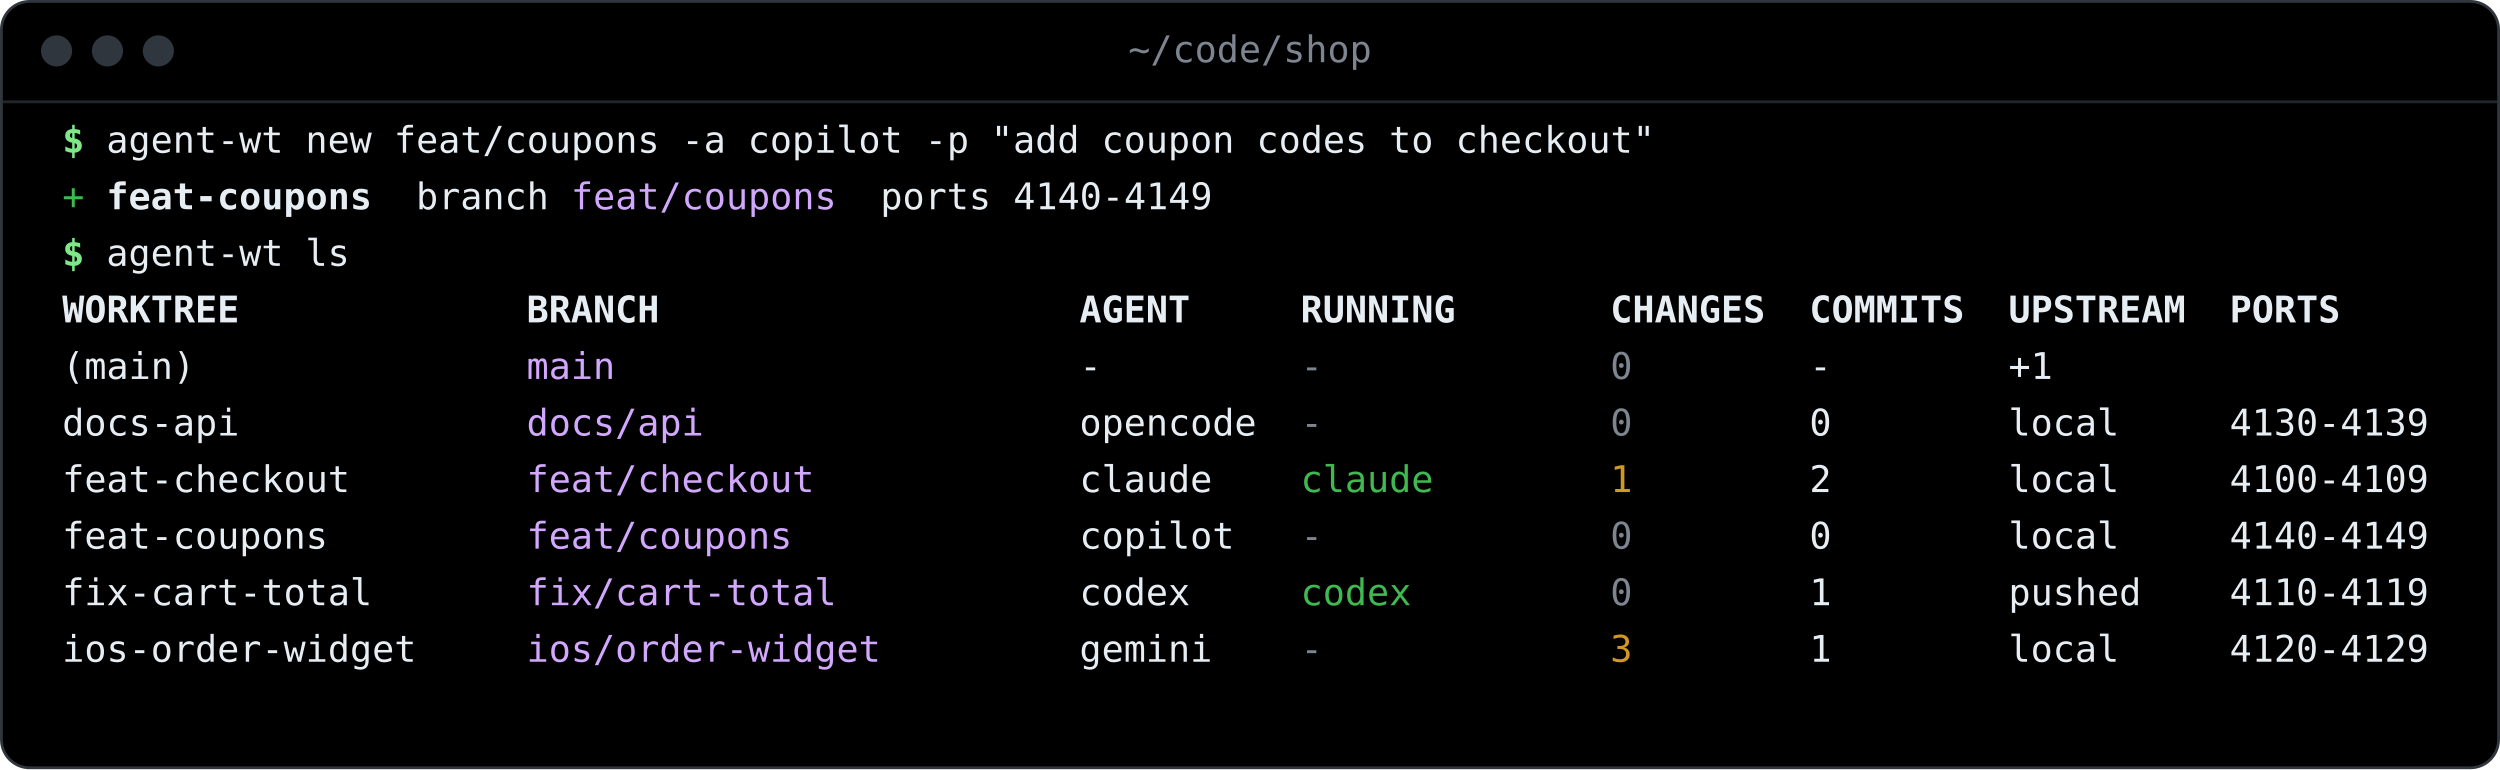
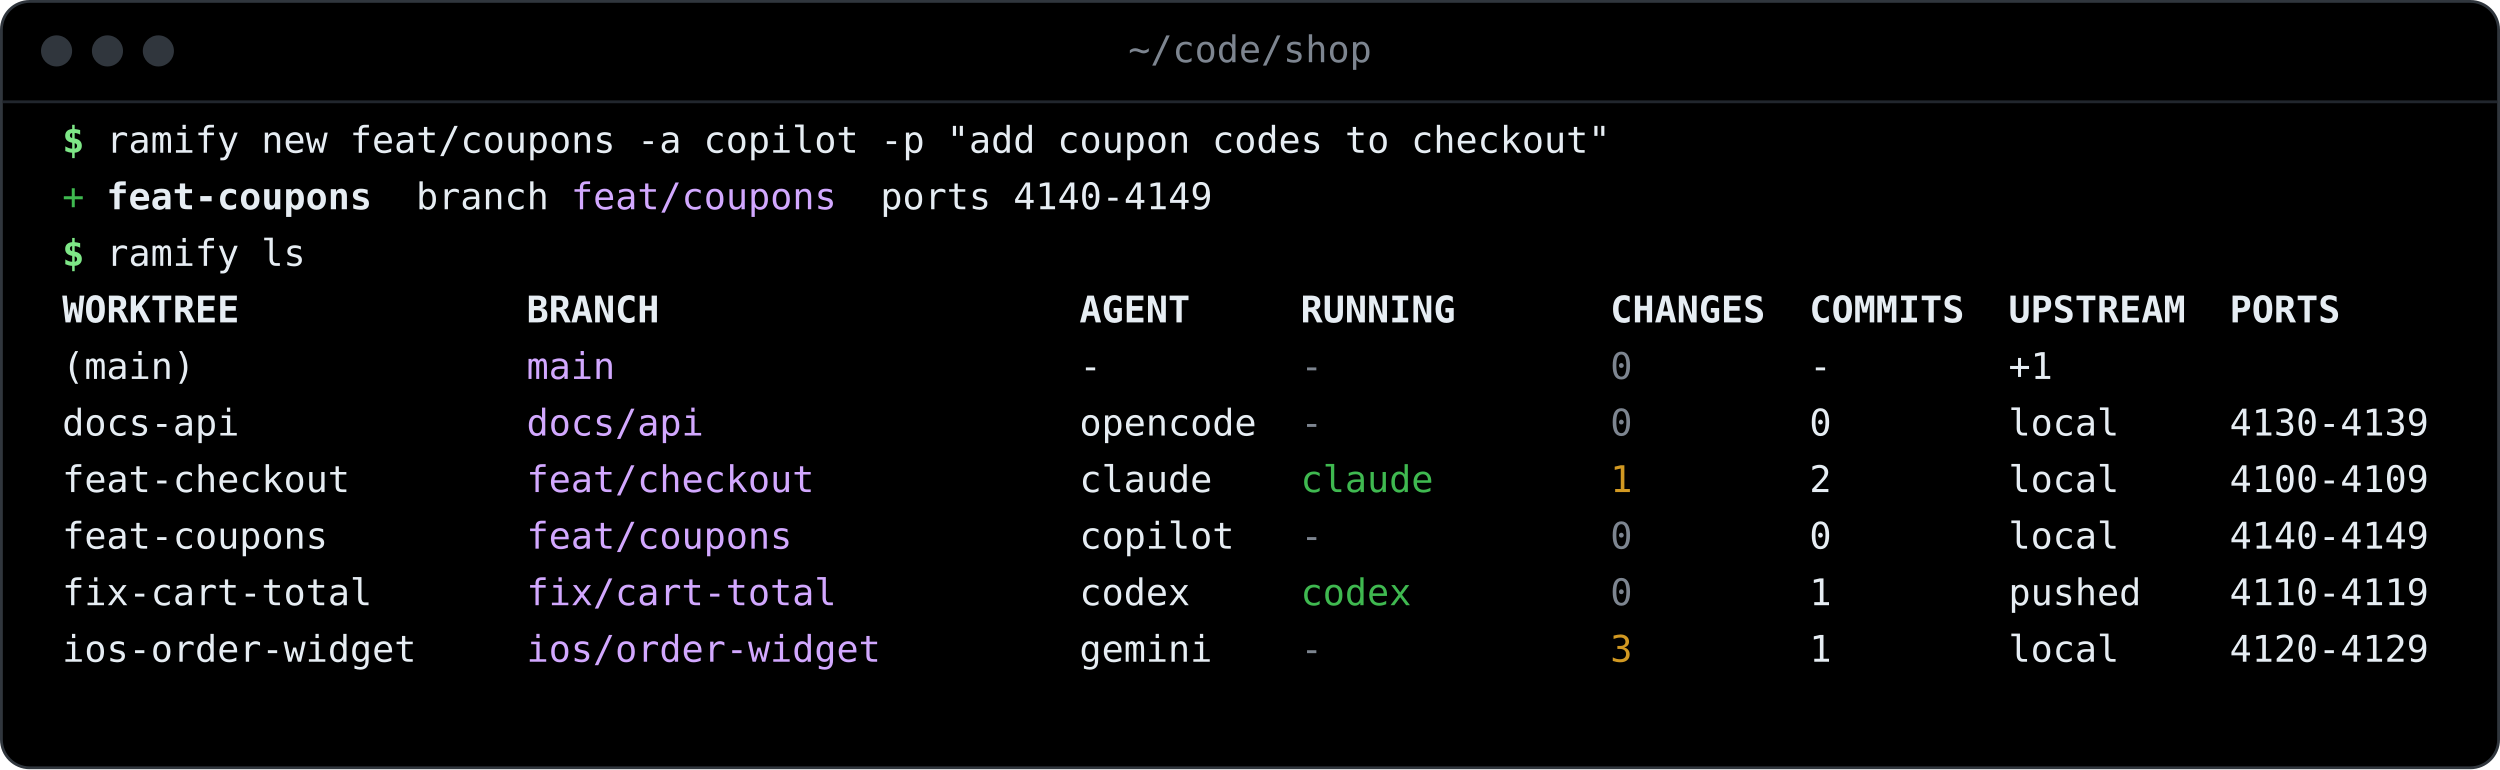
<svg xmlns="http://www.w3.org/2000/svg" width="884" height="272" viewBox="0 0 884 272" role="img" aria-label="~/code/shop">
  <style>text{font-family:ui-monospace,SFMono-Regular,Menlo,Consolas,monospace;font-size:13px;white-space:pre}</style>
  <rect x="0.5" y="0.5" width="883" height="271" rx="10" fill="#000000" stroke="#30363d" />
  <line x1="1" y1="36" x2="883" y2="36" stroke="#21262d" />
  <circle cx="20" cy="18" r="5.5" fill="#30363d" />
  <circle cx="38" cy="18" r="5.5" fill="#30363d" />
  <circle cx="56" cy="18" r="5.5" fill="#30363d" />
  <text x="442.0" y="22" fill="#7d8590" text-anchor="middle">~/code/shop</text>
  <text x="22.0" y="54" fill="#7ee787" font-weight="700" textLength="7.8" lengthAdjust="spacingAndGlyphs">$</text>
-   <text x="37.6" y="54" fill="#e6edf3" textLength="62.6" lengthAdjust="spacingAndGlyphs">agent-wt</text>
-   <text x="108.0" y="54" fill="#e6edf3" textLength="23.5" lengthAdjust="spacingAndGlyphs">new</text>
-   <text x="139.3" y="54" fill="#e6edf3" textLength="93.8" lengthAdjust="spacingAndGlyphs">feat/coupons</text>
-   <text x="241.0" y="54" fill="#e6edf3" textLength="15.6" lengthAdjust="spacingAndGlyphs">-a</text>
-   <text x="264.4" y="54" fill="#e6edf3" textLength="54.7" lengthAdjust="spacingAndGlyphs">copilot</text>
-   <text x="327.0" y="54" fill="#e6edf3" textLength="15.6" lengthAdjust="spacingAndGlyphs">-p</text>
-   <text x="350.4" y="54" fill="#e6edf3" textLength="31.3" lengthAdjust="spacingAndGlyphs">"add</text>
-   <text x="389.5" y="54" fill="#e6edf3" textLength="46.9" lengthAdjust="spacingAndGlyphs">coupon</text>
-   <text x="444.3" y="54" fill="#e6edf3" textLength="39.1" lengthAdjust="spacingAndGlyphs">codes</text>
-   <text x="491.2" y="54" fill="#e6edf3" textLength="15.6" lengthAdjust="spacingAndGlyphs">to</text>
-   <text x="514.7" y="54" fill="#e6edf3" textLength="70.4" lengthAdjust="spacingAndGlyphs">checkout"</text>
+   <text x="37.6" y="54" fill="#e6edf3" textLength="46.9" lengthAdjust="spacingAndGlyphs">ramify</text>
+   <text x="92.4" y="54" fill="#e6edf3" textLength="23.5" lengthAdjust="spacingAndGlyphs">new</text>
+   <text x="123.7" y="54" fill="#e6edf3" textLength="93.8" lengthAdjust="spacingAndGlyphs">feat/coupons</text>
+   <text x="225.3" y="54" fill="#e6edf3" textLength="15.6" lengthAdjust="spacingAndGlyphs">-a</text>
+   <text x="248.8" y="54" fill="#e6edf3" textLength="54.7" lengthAdjust="spacingAndGlyphs">copilot</text>
+   <text x="311.3" y="54" fill="#e6edf3" textLength="15.6" lengthAdjust="spacingAndGlyphs">-p</text>
+   <text x="334.8" y="54" fill="#e6edf3" textLength="31.3" lengthAdjust="spacingAndGlyphs">"add</text>
+   <text x="373.9" y="54" fill="#e6edf3" textLength="46.9" lengthAdjust="spacingAndGlyphs">coupon</text>
+   <text x="428.6" y="54" fill="#e6edf3" textLength="39.1" lengthAdjust="spacingAndGlyphs">codes</text>
+   <text x="475.6" y="54" fill="#e6edf3" textLength="15.6" lengthAdjust="spacingAndGlyphs">to</text>
+   <text x="499.0" y="54" fill="#e6edf3" textLength="70.4" lengthAdjust="spacingAndGlyphs">checkout"</text>
  <text x="22.0" y="74" fill="#3fb950" textLength="7.8" lengthAdjust="spacingAndGlyphs">+</text>
  <text x="37.6" y="74" fill="#e6edf3" font-weight="700" textLength="93.8" lengthAdjust="spacingAndGlyphs">feat-coupons</text>
  <text x="147.1" y="74" fill="#e6edf3" textLength="46.9" lengthAdjust="spacingAndGlyphs">branch</text>
  <text x="201.9" y="74" fill="#d2a8ff" textLength="93.8" lengthAdjust="spacingAndGlyphs">feat/coupons</text>
  <text x="311.3" y="74" fill="#e6edf3" textLength="39.1" lengthAdjust="spacingAndGlyphs">ports</text>
  <text x="358.3" y="74" fill="#e6edf3" textLength="70.4" lengthAdjust="spacingAndGlyphs">4140-4149</text>
  <text x="22.0" y="94" fill="#7ee787" font-weight="700" textLength="7.8" lengthAdjust="spacingAndGlyphs">$</text>
-   <text x="37.6" y="94" fill="#e6edf3" textLength="62.6" lengthAdjust="spacingAndGlyphs">agent-wt</text>
-   <text x="108.0" y="94" fill="#e6edf3" textLength="15.6" lengthAdjust="spacingAndGlyphs">ls</text>
+   <text x="37.6" y="94" fill="#e6edf3" textLength="46.9" lengthAdjust="spacingAndGlyphs">ramify</text>
+   <text x="92.4" y="94" fill="#e6edf3" textLength="15.6" lengthAdjust="spacingAndGlyphs">ls</text>
  <text x="22.0" y="114" fill="#e6edf3" font-weight="700" textLength="62.6" lengthAdjust="spacingAndGlyphs">WORKTREE</text>
  <text x="186.2" y="114" fill="#e6edf3" font-weight="700" textLength="46.9" lengthAdjust="spacingAndGlyphs">BRANCH</text>
  <text x="381.7" y="114" fill="#e6edf3" font-weight="700" textLength="39.1" lengthAdjust="spacingAndGlyphs">AGENT</text>
  <text x="459.9" y="114" fill="#e6edf3" font-weight="700" textLength="54.7" lengthAdjust="spacingAndGlyphs">RUNNING</text>
  <text x="569.4" y="114" fill="#e6edf3" font-weight="700" textLength="54.7" lengthAdjust="spacingAndGlyphs">CHANGES</text>
  <text x="639.8" y="114" fill="#e6edf3" font-weight="700" textLength="54.7" lengthAdjust="spacingAndGlyphs">COMMITS</text>
  <text x="710.2" y="114" fill="#e6edf3" font-weight="700" textLength="62.6" lengthAdjust="spacingAndGlyphs">UPSTREAM</text>
  <text x="788.4" y="114" fill="#e6edf3" font-weight="700" textLength="39.1" lengthAdjust="spacingAndGlyphs">PORTS</text>
  <text x="22.0" y="134" fill="#e6edf3" textLength="46.9" lengthAdjust="spacingAndGlyphs">(main)</text>
  <text x="186.2" y="134" fill="#d2a8ff" textLength="31.3" lengthAdjust="spacingAndGlyphs">main</text>
  <text x="381.7" y="134" fill="#e6edf3" textLength="7.8" lengthAdjust="spacingAndGlyphs">-</text>
  <text x="459.9" y="134" fill="#7d8590" textLength="7.8" lengthAdjust="spacingAndGlyphs">-</text>
  <text x="569.4" y="134" fill="#7d8590" textLength="7.8" lengthAdjust="spacingAndGlyphs">0</text>
  <text x="639.8" y="134" fill="#e6edf3" textLength="7.8" lengthAdjust="spacingAndGlyphs">-</text>
  <text x="710.2" y="134" fill="#e6edf3" textLength="15.6" lengthAdjust="spacingAndGlyphs">+1</text>
  <text x="22.0" y="154" fill="#e6edf3" textLength="62.6" lengthAdjust="spacingAndGlyphs">docs-api</text>
  <text x="186.2" y="154" fill="#d2a8ff" textLength="62.6" lengthAdjust="spacingAndGlyphs">docs/api</text>
  <text x="381.7" y="154" fill="#e6edf3" textLength="62.6" lengthAdjust="spacingAndGlyphs">opencode</text>
  <text x="459.9" y="154" fill="#7d8590" textLength="7.8" lengthAdjust="spacingAndGlyphs">-</text>
  <text x="569.4" y="154" fill="#7d8590" textLength="7.8" lengthAdjust="spacingAndGlyphs">0</text>
  <text x="639.8" y="154" fill="#e6edf3" textLength="7.8" lengthAdjust="spacingAndGlyphs">0</text>
  <text x="710.2" y="154" fill="#e6edf3" textLength="39.1" lengthAdjust="spacingAndGlyphs">local</text>
  <text x="788.4" y="154" fill="#e6edf3" textLength="70.4" lengthAdjust="spacingAndGlyphs">4130-4139</text>
  <text x="22.0" y="174" fill="#e6edf3" textLength="101.7" lengthAdjust="spacingAndGlyphs">feat-checkout</text>
  <text x="186.2" y="174" fill="#d2a8ff" textLength="101.7" lengthAdjust="spacingAndGlyphs">feat/checkout</text>
  <text x="381.7" y="174" fill="#e6edf3" textLength="46.9" lengthAdjust="spacingAndGlyphs">claude</text>
  <text x="459.9" y="174" fill="#3fb950" textLength="46.9" lengthAdjust="spacingAndGlyphs">claude</text>
  <text x="569.4" y="174" fill="#d29922" textLength="7.8" lengthAdjust="spacingAndGlyphs">1</text>
  <text x="639.8" y="174" fill="#e6edf3" textLength="7.8" lengthAdjust="spacingAndGlyphs">2</text>
  <text x="710.2" y="174" fill="#e6edf3" textLength="39.1" lengthAdjust="spacingAndGlyphs">local</text>
  <text x="788.4" y="174" fill="#e6edf3" textLength="70.4" lengthAdjust="spacingAndGlyphs">4100-4109</text>
  <text x="22.0" y="194" fill="#e6edf3" textLength="93.8" lengthAdjust="spacingAndGlyphs">feat-coupons</text>
  <text x="186.2" y="194" fill="#d2a8ff" textLength="93.8" lengthAdjust="spacingAndGlyphs">feat/coupons</text>
  <text x="381.7" y="194" fill="#e6edf3" textLength="54.7" lengthAdjust="spacingAndGlyphs">copilot</text>
  <text x="459.9" y="194" fill="#7d8590" textLength="7.8" lengthAdjust="spacingAndGlyphs">-</text>
  <text x="569.4" y="194" fill="#7d8590" textLength="7.8" lengthAdjust="spacingAndGlyphs">0</text>
  <text x="639.8" y="194" fill="#e6edf3" textLength="7.8" lengthAdjust="spacingAndGlyphs">0</text>
  <text x="710.2" y="194" fill="#e6edf3" textLength="39.1" lengthAdjust="spacingAndGlyphs">local</text>
  <text x="788.4" y="194" fill="#e6edf3" textLength="70.4" lengthAdjust="spacingAndGlyphs">4140-4149</text>
  <text x="22.0" y="214" fill="#e6edf3" textLength="109.5" lengthAdjust="spacingAndGlyphs">fix-cart-total</text>
  <text x="186.2" y="214" fill="#d2a8ff" textLength="109.5" lengthAdjust="spacingAndGlyphs">fix/cart-total</text>
  <text x="381.7" y="214" fill="#e6edf3" textLength="39.1" lengthAdjust="spacingAndGlyphs">codex</text>
  <text x="459.9" y="214" fill="#3fb950" textLength="39.1" lengthAdjust="spacingAndGlyphs">codex</text>
  <text x="569.4" y="214" fill="#7d8590" textLength="7.8" lengthAdjust="spacingAndGlyphs">0</text>
  <text x="639.8" y="214" fill="#e6edf3" textLength="7.8" lengthAdjust="spacingAndGlyphs">1</text>
  <text x="710.2" y="214" fill="#e6edf3" textLength="46.9" lengthAdjust="spacingAndGlyphs">pushed</text>
  <text x="788.4" y="214" fill="#e6edf3" textLength="70.4" lengthAdjust="spacingAndGlyphs">4110-4119</text>
  <text x="22.0" y="234" fill="#e6edf3" textLength="125.1" lengthAdjust="spacingAndGlyphs">ios-order-widget</text>
  <text x="186.2" y="234" fill="#d2a8ff" textLength="125.1" lengthAdjust="spacingAndGlyphs">ios/order-widget</text>
  <text x="381.7" y="234" fill="#e6edf3" textLength="46.9" lengthAdjust="spacingAndGlyphs">gemini</text>
  <text x="459.9" y="234" fill="#7d8590" textLength="7.8" lengthAdjust="spacingAndGlyphs">-</text>
  <text x="569.4" y="234" fill="#d29922" textLength="7.8" lengthAdjust="spacingAndGlyphs">3</text>
  <text x="639.8" y="234" fill="#e6edf3" textLength="7.8" lengthAdjust="spacingAndGlyphs">1</text>
  <text x="710.2" y="234" fill="#e6edf3" textLength="39.1" lengthAdjust="spacingAndGlyphs">local</text>
  <text x="788.4" y="234" fill="#e6edf3" textLength="70.4" lengthAdjust="spacingAndGlyphs">4120-4129</text>
</svg>
